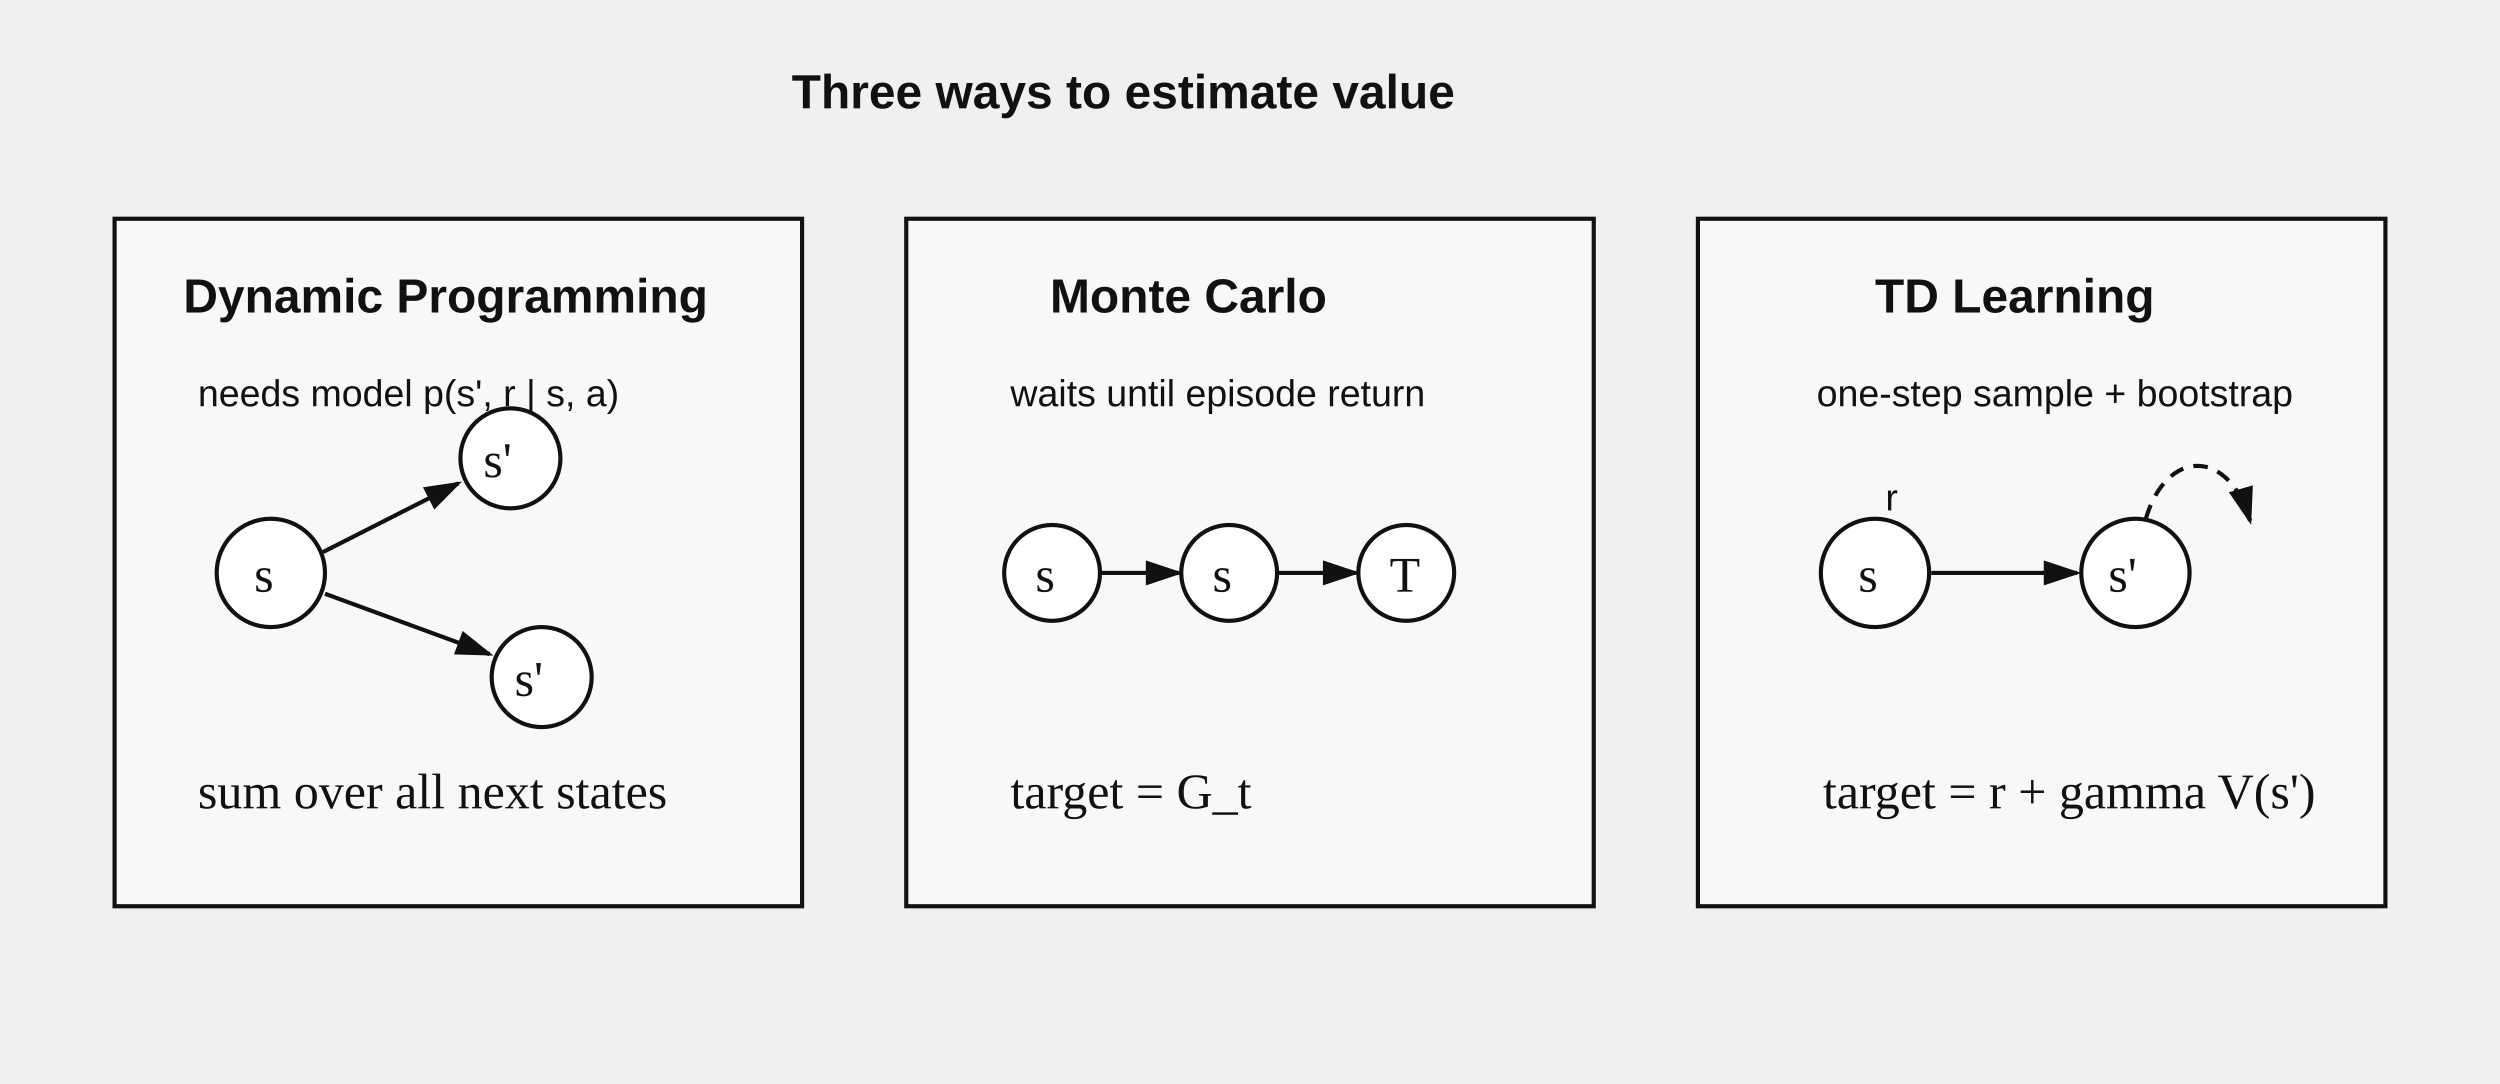
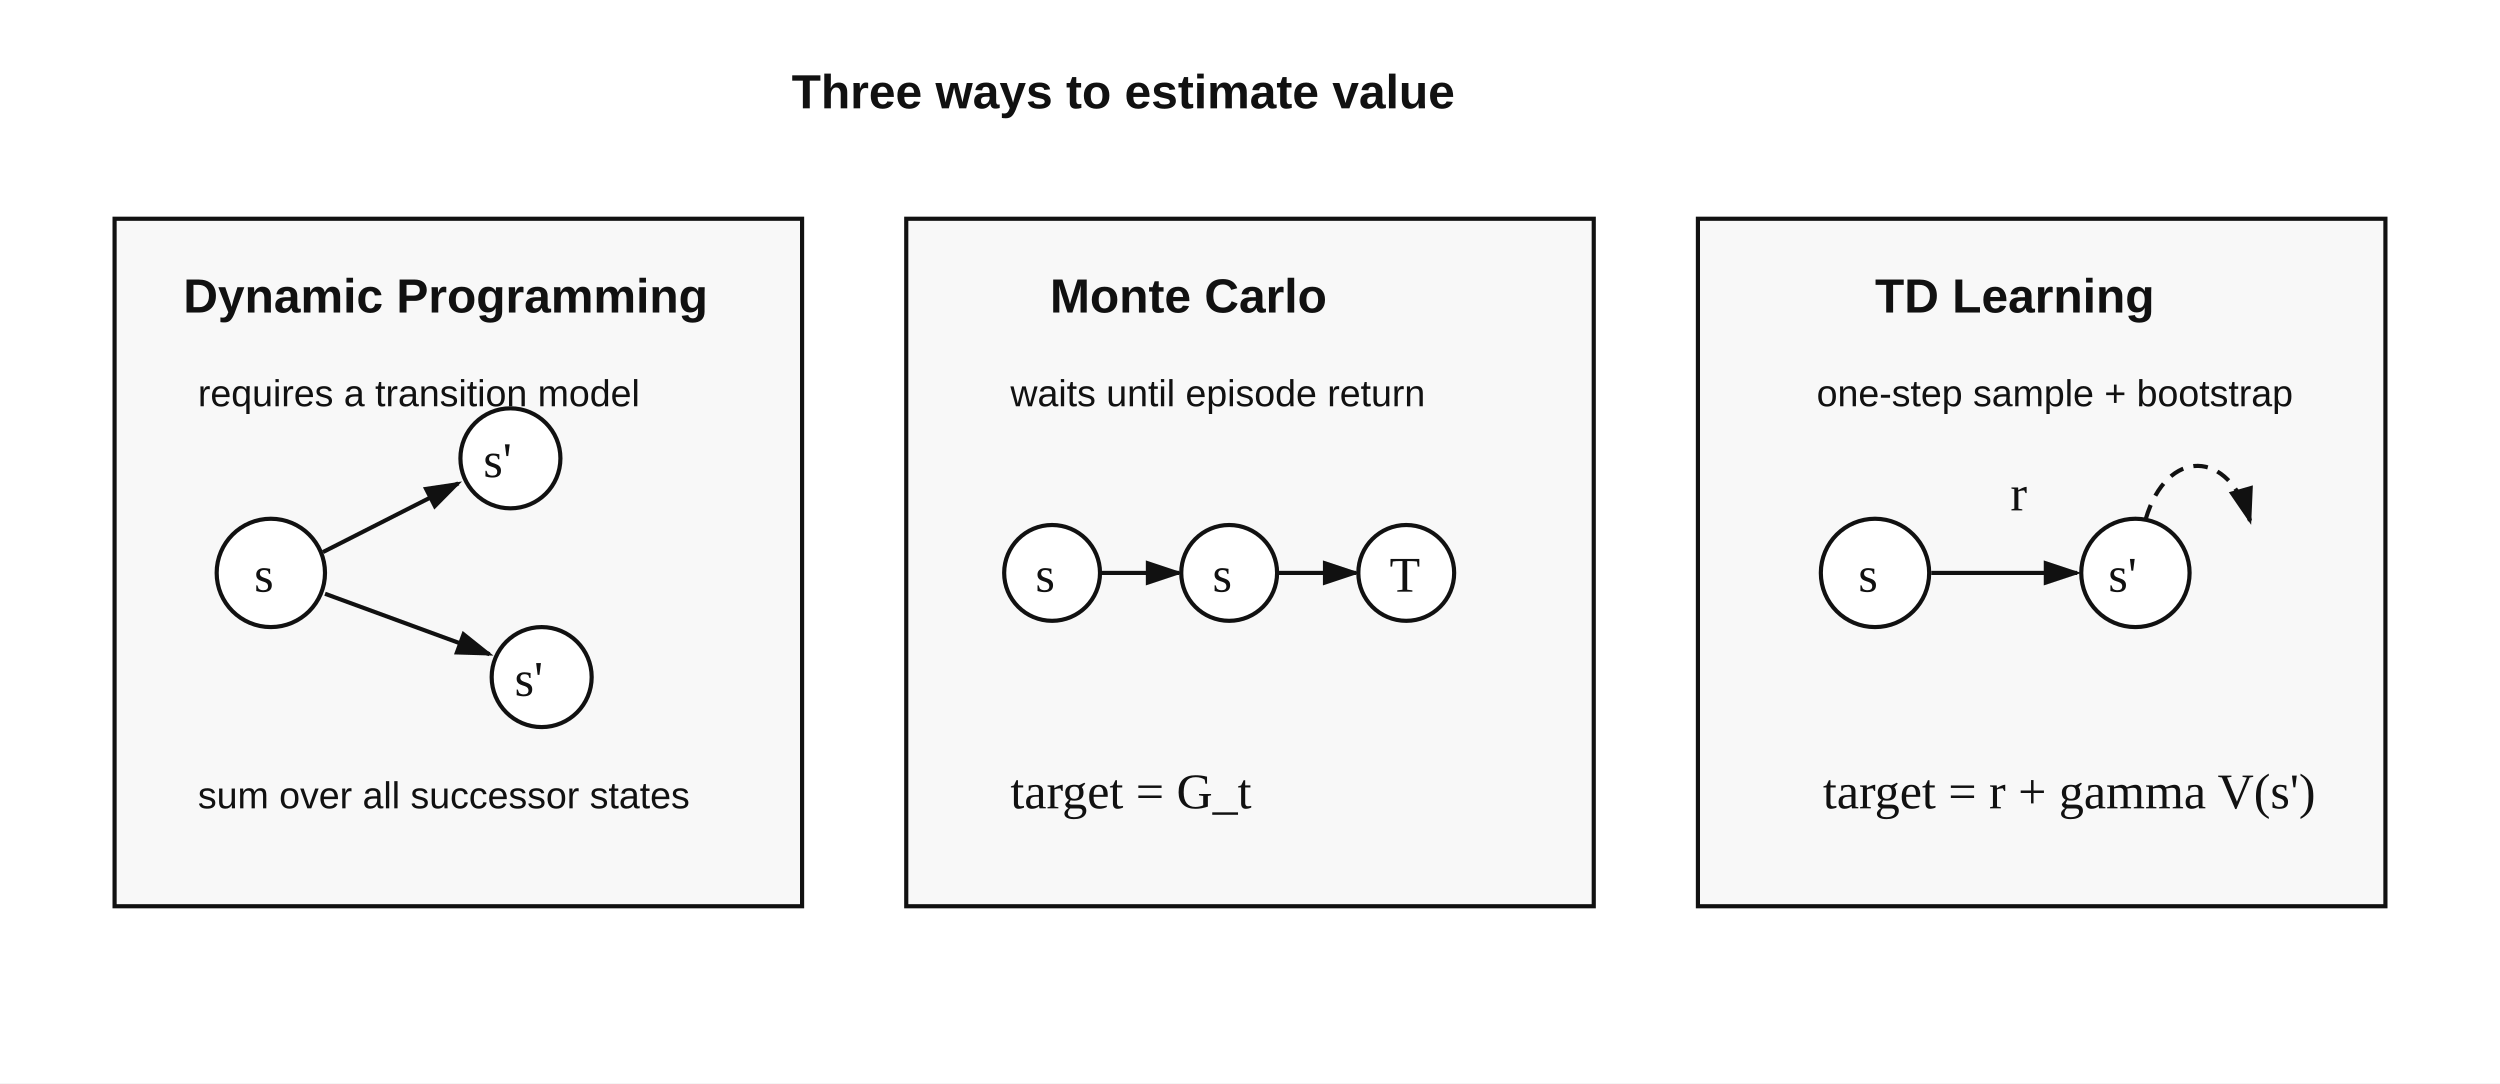
<svg xmlns="http://www.w3.org/2000/svg" width="1200" height="520" viewBox="0 0 1200 520" role="img" aria-label="MC TD DP comparison">
  <defs>
    <marker id="arrow" markerWidth="10" markerHeight="10" refX="8" refY="3" orient="auto" markerUnits="strokeWidth">
      <path d="M0,0 L0,6 L9,3 z" fill="#111" />
    </marker>
    <style>
      .box { fill:#f8f8f8; stroke:#111; stroke-width:2; }
      .node { fill:#fff; stroke:#111; stroke-width:2; }
      .text { font-family:Arial, Helvetica, sans-serif; font-size:23px; fill:#111; font-weight:700; }
      .small { font-family:Arial, Helvetica, sans-serif; font-size:18px; fill:#111; }
      .math { font-family:"Times New Roman", Times, serif; font-size:24px; fill:#111; }
      .line { stroke:#111; stroke-width:2; fill:none; marker-end:url(#arrow); }
      .dash { stroke:#111; stroke-width:2; fill:none; stroke-dasharray:7 5; marker-end:url(#arrow); }
    </style>
  </defs>
+   <rect width="100%" height="100%" fill="#fff" />
  <text x="380" y="52" class="text">Three ways to estimate value</text>
  <rect x="55" y="105" width="330" height="330" class="box" />
  <text x="88" y="150" class="text">Dynamic Programming</text>
-   <text x="95" y="195" class="small">needs model p(s', r | s, a)</text>
+   <text x="95" y="195" class="small">requires a transition model</text>
  <circle cx="130" cy="275" r="26" class="node" />
  <text x="122" y="284" class="math">s</text>
  <circle cx="245" cy="220" r="24" class="node" />
  <text x="232" y="229" class="math">s'</text>
  <circle cx="260" cy="325" r="24" class="node" />
  <text x="247" y="334" class="math">s'</text>
  <path d="M155 265 L220 232" class="line" />
  <path d="M156 285 L235 314" class="line" />
-   <text x="95" y="388" class="math">sum over all next states</text>
+   <text x="95" y="388" class="small">sum over all successor states</text>
  <rect x="435" y="105" width="330" height="330" class="box" />
  <text x="504" y="150" class="text">Monte Carlo</text>
  <text x="485" y="195" class="small">waits until episode return</text>
  <circle cx="505" cy="275" r="23" class="node" />
  <text x="497" y="284" class="math">s</text>
  <circle cx="590" cy="275" r="23" class="node" />
  <text x="582" y="284" class="math">s</text>
  <circle cx="675" cy="275" r="23" class="node" />
  <text x="667" y="284" class="math">T</text>
  <path d="M528 275 L566 275" class="line" />
  <path d="M613 275 L651 275" class="line" />
  <text x="485" y="388" class="math">target = G_t</text>
  <rect x="815" y="105" width="330" height="330" class="box" />
  <text x="900" y="150" class="text">TD Learning</text>
  <text x="872" y="195" class="small">one-step sample + bootstrap</text>
  <circle cx="900" cy="275" r="26" class="node" />
  <text x="892" y="284" class="math">s</text>
  <circle cx="1025" cy="275" r="26" class="node" />
  <text x="1012" y="284" class="math">s'</text>
  <path d="M927 275 L997 275" class="line" />
-   <text x="905" y="245" class="small">r</text>
+   <text x="965" y="245" class="math">r</text>
  <path d="M1030 249 C1040 215 1070 215 1080 250" class="dash" />
  <text x="875" y="388" class="math">target = r + gamma V(s')</text>
</svg>
